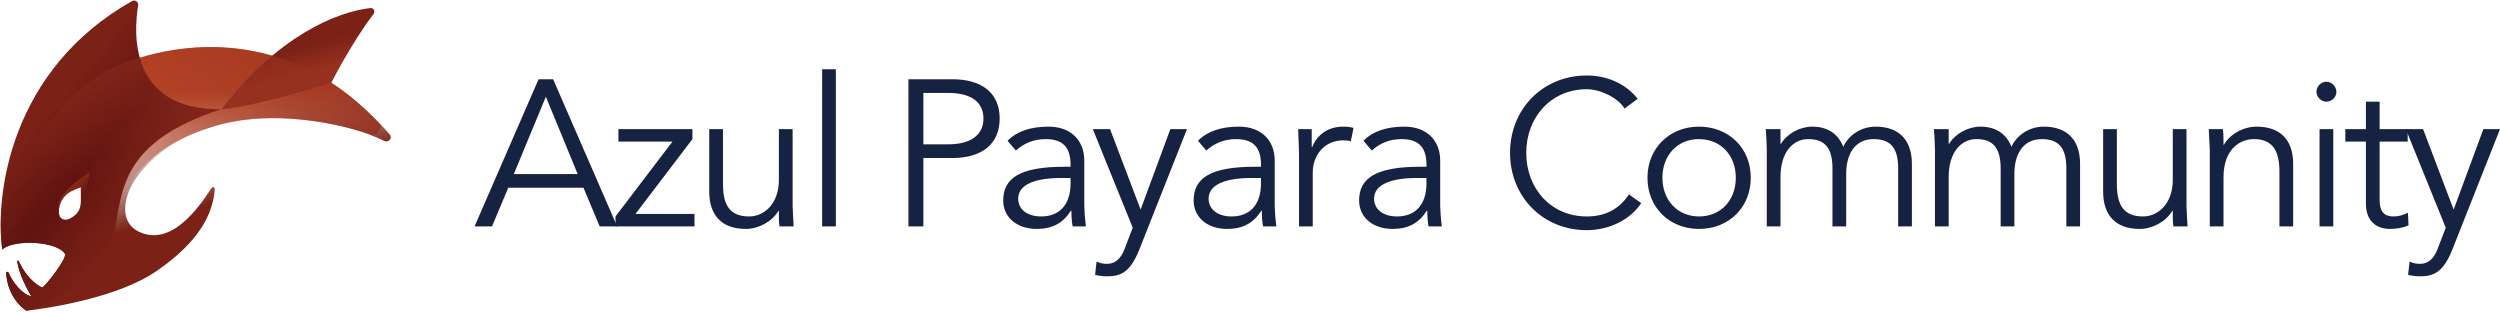
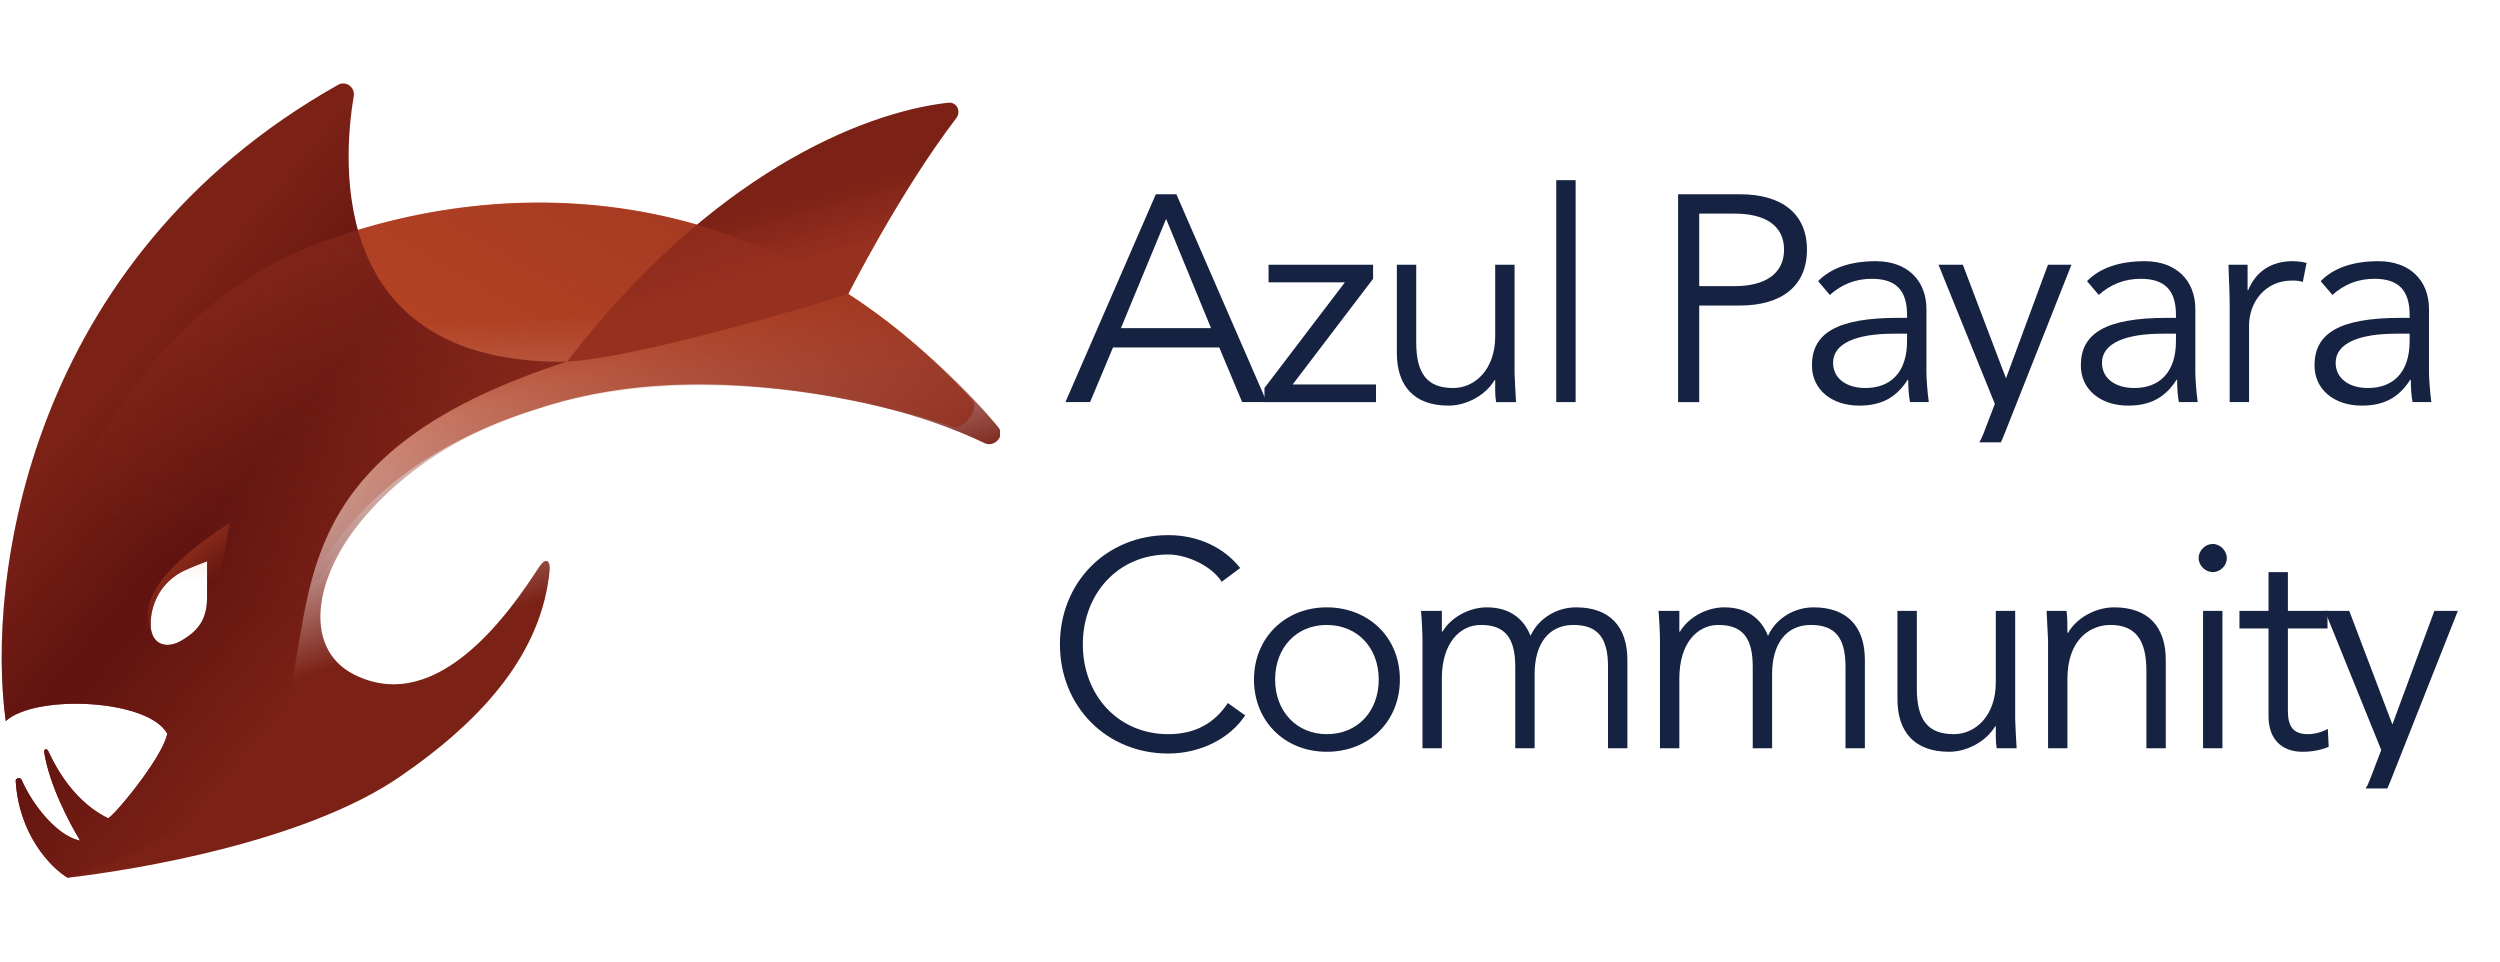
- <svg xmlns="http://www.w3.org/2000/svg" viewBox="0 0 4864.679 605.724">
-   <defs>
-     <linearGradient id="a" x1="374.099" x2="383.702" y1="-2858.924" y2="-3045.499" gradientTransform="matrix(1 0 0 -1 0 -2678.175)" gradientUnits="userSpaceOnUse">
-       <stop offset="0" stop-color="#c44d27" />
-       <stop offset="1" stop-color="#c44d27" stop-opacity="0" />
-     </linearGradient>
-     <linearGradient id="b" x1="407.115" x2="359.137" y1="395.551" y2="247.89" gradientUnits="userSpaceOnUse">
-       <stop offset="0" stop-color="#7b2116" />
-       <stop offset="1" stop-color="#7b2116" stop-opacity="0" />
-     </linearGradient>
-     <linearGradient id="c" x1="276.179" x2="79.919" y1="402.77" y2="238.088" gradientUnits="userSpaceOnUse">
-       <stop offset="0" stop-color="#7b2116" />
-       <stop offset=".526" stop-color="#601310" />
-       <stop offset="1" stop-color="#7b2116" />
-     </linearGradient>
-     <linearGradient id="d" x1="594.915" x2="568.132" y1="172.176" y2="75.016" gradientUnits="userSpaceOnUse">
-       <stop offset="0" stop-color="#96301f" />
-       <stop offset=".3" stop-color="#96301f" />
-       <stop offset=".8" stop-color="#7b2116" />
-       <stop offset="1" stop-color="#7b2116" />
-     </linearGradient>
-     <linearGradient id="e" x1="622.887" x2="294.347" y1="-112.067" y2="456.981" gradientUnits="userSpaceOnUse">
-       <stop offset=".01" stop-color="#96301f" />
-       <stop offset="1" stop-color="#96301f" stop-opacity="0" />
-     </linearGradient>
-     <linearGradient id="f" x1="102.121" x2="152.548" y1="336.402" y2="387.859" gradientUnits="userSpaceOnUse">
-       <stop offset="0" stop-color="#c44d27" />
-       <stop offset="1" stop-color="#c44d27" stop-opacity="0" />
-     </linearGradient>
-   </defs>
-   <path d="M243.133 122.002C73.325 184.779 31.816 389.236 25.985 474.655l213.375-103.6c28.13-37.736 62.434-90.566 178.04-125.557 117.322-35.677 248.022-2.744 307.026 16.123 8.233 2.744 20.582-13.374 14.751-19.892C593.039 81.528 400.59 63.684 243.133 122.002" style="fill:url(#a)" />
-   <path d="M758.73 262.313c-21.578-26.003-62.606-67.786-114.131-101.061 2.161-4.254 40.239-78.969 82.228-133.925 3.774-5.146.343-12.35-6.175-11.663-47.409 5.386-118.866 31.114-195.33 96.705-10.36-1.647-20.857-2.607-31.423-2.71-77.563-.892-141.575 21.989-193.444 56.603-43.327-48.747-37.118-122.879-31.595-155.743 1.029-6.518-5.832-11.664-11.663-8.576V1.6C20.495 134.7-10.379 378.605 4.372 485.636c22.161-20.137 104.766-16.946 121.781 7.959l1.029 1.647c-.583 1.99-1.235 4.048-2.024 6.14-8.988 21.303-41.405 59.553-43.258 58.009-24.356-12.007-38.421-36.02-45.282-51.114-1.029-2.058-3.087-1.372-3.087.686 3.773 24.699 19.21 54.201 27.444 67.58-17.152-3.43-35.677-26.072-44.596-46.311-.686-2.058-4.46-1.372-4.46.686 2.401 40.823 26.414 65.865 39.45 73.755.15.017.171.034.343 0-.103.069 0 0 0 0 52.829-6.175 180.099-27.444 251.796-76.499 66.208-45.282 108.402-96.053 114.234-157.115.686-8.233-3.43-9.605-7.89-2.744-20.926 32.246-76.499 114.234-140.649 81.988-79.244-39.45 26.414-233.614 292.961-219.206 84.046 4.46 148.196 25.042 185.931 43.224 7.547 3.774 16.123-5.489 10.634-12.007ZM157.371 391.641c0 16.123-6.175 25.385-20.24 33.276-10.291 5.832-22.641 3.087-22.641-13.036s8.576-31.217 22.641-39.107c5.797-3.293 20.24-8.576 20.24-8.576z" style="fill:url(#b)" />
-   <path d="M268.861 10.517c1.029-6.518-5.832-11.664-11.663-8.576C20.495 135.043-10.379 378.605 4.372 485.636c22.641-20.583 108.402-16.809 122.81 9.605-3.773 18.868-43.224 65.865-45.282 64.15-24.356-12.007-38.421-36.02-45.282-51.114-1.029-2.058-3.087-1.372-3.087.686 3.773 24.699 19.21 54.201 27.444 67.58-17.152-3.43-35.677-26.072-44.596-46.311-.686-2.058-4.46-1.372-4.46.686 2.401 40.823 26.414 65.865 39.45 73.755 34.991-9.605 151.283-52.486 170.837-150.597 16.089-80.479 10.269-177.863 208.824-241.67l-4.025.165c-177.012 0-166.72-150.94-158.144-202.054m-111.49 381.124c0 16.123-6.175 25.385-20.24 33.276-10.291 5.832-22.641 3.087-22.641-13.036s8.576-31.217 22.641-39.107c5.797-3.293 20.24-8.576 20.24-8.576z" style="fill:url(#c)" />
-   <path d="M726.827 27.326c-43.224 56.603-82.155 133.87-82.155 133.87s-153.781 47.985-213.642 51.209C539.673 71.002 654.17 23.21 720.652 15.663c6.518-.686 9.948 6.518 6.175 11.663" style="fill:url(#d)" />
-   <path d="M738.833 241.73C592.696 81.527 399.904 64.032 242.446 122.35 72.638 185.127 10.204 400.56 4.372 486.322L242.446 377.92C262 350.476 299.735 280.152 408.48 248.249c119.38-40.136 256.942-5.146 315.602 13.722 8.233 2.744 20.583-13.722 14.751-20.24ZM157.371 391.641c0 16.123-6.175 25.385-20.24 33.276-10.291 5.832-22.641 3.087-22.641-13.036s8.576-31.217 22.641-39.107c5.797-3.293 20.24-8.576 20.24-8.576z" style="fill:url(#e)" />
-   <path d="M141.933 359.052c-38.764 33.276-30.188 51.114-25.042 64.836l1.029 3.087c1.372 4.46 12.35 11.664 36.02-7.89 15.437-44.596 20.583-84.046 20.583-84.046s-17.118 10.634-32.589 24.013Zm-4.802 65.865c-10.291 5.832-22.641 3.087-22.641-13.036s8.576-31.217 22.641-39.107c5.797-3.293 20.24-8.576 20.24-8.576v27.444c0 16.123-6.175 25.385-20.24 33.276Z" style="fill:url(#f)" />
-   <path d="m1076.324 154.185 124.595 286.408h-33.98l-31.554-75.243h-146.44l-31.554 75.243h-33.98l124.595-286.408h28.317Zm-76.457 184.466h124.191l-61.893-150.485z" style="fill:#162241" />
-   <path d="M1347.353 251.272v19.418l-110.841 145.632h114.887v24.272h-153.722v-19.417l110.841-145.632H1203.34v-24.272h144.013ZM1406.816 251.272v106.797c0 43.285 14.968 63.108 50.972 63.108 29.935 0 57.848-25.486 57.848-71.198v-98.706h26.698v149.273c0 3.641 1.618 36.004 2.023 40.048h-27.508c-.809-5.259-1.213-10.113-1.213-15.372v-14.967h-.809c-12.541 21.035-38.835 35.194-63.512 35.194-48.949 0-71.197-28.722-71.197-72.411V251.273zM1626.474 134.767v305.826h-26.698V134.767zM1853.007 154.185c57.039 0 92.233 26.294 92.233 76.456s-35.194 76.862-92.233 76.862h-56.23v133.091h-29.126V154.185zm-7.281 126.618c42.071 0 67.961-17.395 67.961-50.163 0-33.575-26.294-49.757-67.961-49.757h-48.949v99.919h48.949ZM2109.879 312.357v87.783c0 6.877 1.213 25.89 3.236 40.453h-25.89c-1.618-8.495-2.427-19.013-2.427-30.745h-.809c-15.777 24.677-36.408 35.599-66.748 35.599-37.621 0-65.129-21.845-65.129-55.421 0-43.69 33.171-65.534 118.932-65.534h12.136v-4.046c0-34.385-15.777-49.758-48.544-49.758-22.654 0-41.667 7.686-57.848 22.249l-16.181-19.013c17.799-18.204 44.498-27.508 79.692-27.508 43.285 0 69.58 26.699 69.58 65.939Zm-84.143 108.819c34.385 0 57.444-21.036 57.444-64.726v-10.113h-18.609c-50.567 0-83.333 12.945-83.333 40.048 0 21.44 18.204 34.79 44.498 34.79ZM2160.038 251.272l59.466 156.554 57.848-156.554h32.362l-92.233 233.01c-17.395 44.499-36.003 53.398-62.298 53.398-8.09 0-16.181-.808-24.272-2.832l2.832-25.89c6.473 3.236 13.35 4.45 20.227 4.45 15.777 0 27.103-9.709 34.385-29.126l15.777-41.262-77.67-191.749zM2480.423 312.357v87.783c0 6.877 1.213 25.89 3.236 40.453h-25.89c-1.618-8.495-2.427-19.013-2.427-30.745h-.809c-15.777 24.677-36.408 35.599-66.748 35.599-37.621 0-65.129-21.845-65.129-55.421 0-43.69 33.171-65.534 118.932-65.534h12.136v-4.046c0-34.385-15.777-49.758-48.544-49.758-22.654 0-41.667 7.686-57.848 22.249l-16.181-19.013c17.799-18.204 44.498-27.508 79.692-27.508 43.285 0 69.58 26.699 69.58 65.939Zm-84.143 108.819c34.385 0 57.444-21.036 57.444-64.726v-10.113h-18.609c-50.567 0-83.333 12.945-83.333 40.048 0 21.44 18.204 34.79 44.498 34.79ZM2633.738 248.845l-5.259 26.294c-3.641-1.618-8.495-2.022-14.968-2.022-36.408 0-59.061 29.126-59.061 62.298v105.178h-26.699V309.12c0-27.508-1.213-33.577-1.618-57.849h26.295v35.195h.809c10.113-25.486 31.958-40.049 60.68-40.049 7.686 0 13.754.809 19.822 2.427ZM2802.42 312.357v87.783c0 6.877 1.214 25.89 3.236 40.453h-25.89c-1.618-8.495-2.427-19.013-2.427-30.745h-.809c-15.777 24.677-36.408 35.599-66.747 35.599-37.622 0-65.13-21.845-65.13-55.421 0-43.69 33.172-65.534 118.932-65.534h12.136v-4.046c0-34.385-15.777-49.758-48.544-49.758-22.654 0-41.667 7.686-57.848 22.249l-16.181-19.013c17.8-18.204 44.499-27.508 79.693-27.508 43.285 0 69.579 26.699 69.579 65.939Zm-84.142 108.819c34.385 0 57.443-21.036 57.443-64.726v-10.113h-18.608c-50.567 0-83.334 12.945-83.334 40.048 0 21.44 18.204 34.79 44.499 34.79ZM3186.722 192.21l-25.485 19.013c-13.35-21.44-47.33-37.622-73.625-37.622-69.579 0-117.718 54.612-117.718 123.787 0 69.984 48.544 123.787 117.718 123.787 36.004 0 63.108-14.159 82.12-42.881l23.867 16.991c-21.035 31.957-61.893 52.588-105.987 52.588-85.356 0-149.271-65.129-149.271-150.485s63.916-150.485 149.271-150.485c40.049 0 76.053 16.181 99.11 45.307M3406.783 345.932c0 57.039-42.071 99.515-100.728 99.515-57.848 0-100.324-42.071-100.324-99.515s42.88-99.515 100.324-99.515c56.23 0 100.728 40.049 100.728 99.515m-100.728 75.244c42.88 0 71.602-31.959 71.602-75.243 0-42.881-28.317-75.243-72.007-75.243-41.262 0-70.793 31.149-70.793 75.243s29.936 75.243 71.198 75.243M3586.792 285.657c11.327-24.676 36.813-39.239 62.703-39.239 46.521 0 70.793 26.699 70.793 72.411v121.764h-26.699v-112.46c0-39.24-13.754-57.444-47.735-57.444-35.194 0-53.398 27.508-53.398 67.557v102.346h-26.699v-112.46c0-39.24-13.754-57.444-47.33-57.444-29.126 0-53.802 25.081-53.802 73.625v96.279h-26.699V290.915c0-8.899-1.214-32.362-2.023-39.644h28.722v28.722h.809c11.731-19.822 36.812-33.576 61.084-33.576 30.34 0 50.567 14.563 60.275 39.239ZM3914.051 285.657c11.327-24.676 36.813-39.239 62.703-39.239 46.521 0 70.793 26.699 70.793 72.411v121.764h-26.699v-112.46c0-39.24-13.754-57.444-47.735-57.444-35.194 0-53.398 27.508-53.398 67.557v102.346h-26.699v-112.46c0-39.24-13.754-57.444-47.33-57.444-29.126 0-53.802 25.081-53.802 73.625v96.279h-26.699V290.915c0-8.899-1.214-32.362-2.023-39.644h28.722v28.722h.809c11.731-19.822 36.812-33.576 61.084-33.576 30.34 0 50.567 14.563 60.275 39.239ZM4119.142 251.272v106.797c0 43.285 14.967 63.108 50.971 63.108 29.935 0 57.848-25.486 57.848-71.198v-98.706h26.699v149.273c0 3.641 1.618 36.004 2.022 40.048h-27.508c-.809-5.259-1.213-10.113-1.213-15.372v-14.967h-.809c-12.541 21.035-38.835 35.194-63.512 35.194-48.948 0-71.197-28.722-71.197-72.411V251.273zM4462.183 318.829v121.764h-26.699V333.796c0-42.476-14.968-63.107-49.758-63.107-26.294 0-59.061 18.608-59.061 74.434v95.469h-26.699V291.32l-2.023-40.049h27.508c1.214 10.113 1.214 16.991 1.214 30.34h.809c11.731-20.631 38.026-35.194 63.511-35.194 46.926 0 71.198 26.699 71.198 72.411ZM4546.324 178.456c0 10.923-9.304 19.417-19.418 19.417-9.709 0-19.417-8.495-19.417-19.417s9.709-19.417 19.417-19.417c10.113 0 19.418 9.304 19.418 19.417m-6.068 72.816v189.321h-26.699V251.272zM4630.462 197.874v53.398h54.612v24.272h-54.612v113.269c0 20.631 6.472 32.363 27.508 32.363 9.304 0 19.417-2.832 27.508-7.282l1.213 24.677c-10.113 4.45-23.058 6.877-36.004 6.877-29.531 0-46.925-18.205-46.925-48.949V275.543h-40.048v-24.272h40.048v-53.398h26.699Z" style="fill:#162241" />
-   <path d="m4715.002 251.272 59.466 156.554 57.848-156.554h32.363l-92.233 233.01c-17.395 44.499-36.004 53.398-62.298 53.398-8.091 0-16.181-.808-24.272-2.832l2.832-25.89c6.472 3.236 13.349 4.45 20.226 4.45 15.777 0 27.104-9.709 34.385-29.126l15.777-41.262-77.67-191.749z" style="fill:#162241" />
+ <svg xmlns="http://www.w3.org/2000/svg" viewBox="0 0 1300 500">
+   <svg x="0" y="0" width="520" height="500" viewBox="0 0 760 606">
+     <defs>
+       <linearGradient id="a" x1="374.099" x2="383.702" y1="-2858.924" y2="-3045.499" gradientTransform="matrix(1 0 0 -1 0 -2678.175)" gradientUnits="userSpaceOnUse">
+         <stop offset="0" stop-color="#c44d27" />
+         <stop offset="1" stop-color="#c44d27" stop-opacity="0" />
+       </linearGradient>
+       <linearGradient id="b" x1="407.115" x2="359.137" y1="395.551" y2="247.89" gradientUnits="userSpaceOnUse">
+         <stop offset="0" stop-color="#7b2116" />
+         <stop offset="1" stop-color="#7b2116" stop-opacity="0" />
+       </linearGradient>
+       <linearGradient id="c" x1="276.179" x2="79.919" y1="402.77" y2="238.088" gradientUnits="userSpaceOnUse">
+         <stop offset="0" stop-color="#7b2116" />
+         <stop offset=".526" stop-color="#601310" />
+         <stop offset="1" stop-color="#7b2116" />
+       </linearGradient>
+       <linearGradient id="d" x1="594.915" x2="568.132" y1="172.176" y2="75.016" gradientUnits="userSpaceOnUse">
+         <stop offset="0" stop-color="#96301f" />
+         <stop offset=".3" stop-color="#96301f" />
+         <stop offset=".8" stop-color="#7b2116" />
+         <stop offset="1" stop-color="#7b2116" />
+       </linearGradient>
+       <linearGradient id="e" x1="622.887" x2="294.347" y1="-112.067" y2="456.981" gradientUnits="userSpaceOnUse">
+         <stop offset=".01" stop-color="#96301f" />
+         <stop offset="1" stop-color="#96301f" stop-opacity="0" />
+       </linearGradient>
+       <linearGradient id="f" x1="102.121" x2="152.548" y1="336.402" y2="387.859" gradientUnits="userSpaceOnUse">
+         <stop offset="0" stop-color="#c44d27" />
+         <stop offset="1" stop-color="#c44d27" stop-opacity="0" />
+       </linearGradient>
+     </defs>
+     <path d="M243.133 122.002C73.325 184.779 31.816 389.236 25.985 474.655l213.375-103.6c28.13-37.736 62.434-90.566 178.04-125.557 117.322-35.677 248.022-2.744 307.026 16.123 8.233 2.744 20.582-13.374 14.751-19.892C593.039 81.528 400.59 63.684 243.133 122.002" style="fill:url(#a)" />
+     <path d="M758.73 262.313c-21.578-26.003-62.606-67.786-114.131-101.061 2.161-4.254 40.239-78.969 82.228-133.925 3.774-5.146.343-12.35-6.175-11.663-47.409 5.386-118.866 31.114-195.33 96.705-10.36-1.647-20.857-2.607-31.423-2.71-77.563-.892-141.575 21.989-193.444 56.603-43.327-48.747-37.118-122.879-31.595-155.743 1.029-6.518-5.832-11.664-11.663-8.576V1.6C20.495 134.7-10.379 378.605 4.372 485.636c22.161-20.137 104.766-16.946 121.781 7.959l1.029 1.647c-.583 1.99-1.235 4.048-2.024 6.14-8.988 21.303-41.405 59.553-43.258 58.009-24.356-12.007-38.421-36.02-45.282-51.114-1.029-2.058-3.087-1.372-3.087.686 3.773 24.699 19.21 54.201 27.444 67.58-17.152-3.43-35.677-26.072-44.596-46.311-.686-2.058-4.46-1.372-4.46.686 2.401 40.823 26.414 65.865 39.45 73.755.15.017.171.034.343 0-.103.069 0 0 0 0 52.829-6.175 180.099-27.444 251.796-76.499 66.208-45.282 108.402-96.053 114.234-157.115.686-8.233-3.43-9.605-7.89-2.744-20.926 32.246-76.499 114.234-140.649 81.988-79.244-39.45 26.414-233.614 292.961-219.206 84.046 4.46 148.196 25.042 185.931 43.224 7.547 3.774 16.123-5.489 10.634-12.007ZM157.371 391.641c0 16.123-6.175 25.385-20.24 33.276-10.291 5.832-22.641 3.087-22.641-13.036s8.576-31.217 22.641-39.107c5.797-3.293 20.24-8.576 20.24-8.576z" style="fill:url(#b)" />
+     <path d="M268.861 10.517c1.029-6.518-5.832-11.664-11.663-8.576C20.495 135.043-10.379 378.605 4.372 485.636c22.641-20.583 108.402-16.809 122.81 9.605-3.773 18.868-43.224 65.865-45.282 64.15-24.356-12.007-38.421-36.02-45.282-51.114-1.029-2.058-3.087-1.372-3.087.686 3.773 24.699 19.21 54.201 27.444 67.58-17.152-3.43-35.677-26.072-44.596-46.311-.686-2.058-4.46-1.372-4.46.686 2.401 40.823 26.414 65.865 39.45 73.755 34.991-9.605 151.283-52.486 170.837-150.597 16.089-80.479 10.269-177.863 208.824-241.67l-4.025.165c-177.012 0-166.72-150.94-158.144-202.054m-111.49 381.124c0 16.123-6.175 25.385-20.24 33.276-10.291 5.832-22.641 3.087-22.641-13.036s8.576-31.217 22.641-39.107c5.797-3.293 20.24-8.576 20.24-8.576z" style="fill:url(#c)" />
+     <path d="M726.827 27.326c-43.224 56.603-82.155 133.87-82.155 133.87s-153.781 47.985-213.642 51.209C539.673 71.002 654.17 23.21 720.652 15.663c6.518-.686 9.948 6.518 6.175 11.663" style="fill:url(#d)" />
+     <path d="M738.833 241.73C592.696 81.527 399.904 64.032 242.446 122.35 72.638 185.127 10.204 400.56 4.372 486.322L242.446 377.92C262 350.476 299.735 280.152 408.48 248.249c119.38-40.136 256.942-5.146 315.602 13.722 8.233 2.744 20.583-13.722 14.751-20.24ZM157.371 391.641c0 16.123-6.175 25.385-20.24 33.276-10.291 5.832-22.641 3.087-22.641-13.036s8.576-31.217 22.641-39.107c5.797-3.293 20.24-8.576 20.24-8.576z" style="fill:url(#e)" />
+     <path d="M141.933 359.052c-38.764 33.276-30.188 51.114-25.042 64.836l1.029 3.087c1.372 4.46 12.35 11.664 36.02-7.89 15.437-44.596 20.583-84.046 20.583-84.046s-17.118 10.634-32.589 24.013Zm-4.802 65.865c-10.291 5.832-22.641 3.087-22.641-13.036s8.576-31.217 22.641-39.107c5.797-3.293 20.24-8.576 20.24-8.576v27.444c0 16.123-6.175 25.385-20.24 33.276Z" style="fill:url(#f)" />
+   </svg>
+   <svg x="540" y="90" width="750" height="140" viewBox="920 125 1920 371">
+     <path d="m1076.324 154.185 124.595 286.408h-33.98l-31.554-75.243h-146.44l-31.554 75.243h-33.98l124.595-286.408h28.317Zm-76.457 184.466h124.191l-61.893-150.485z" style="fill:#162241" />
+     <path d="M1347.353 251.272v19.418l-110.841 145.632h114.887v24.272h-153.722v-19.417l110.841-145.632H1203.34v-24.272h144.013Z" style="fill:#162241" />
+     <path d="M1406.816 251.272v106.797c0 43.285 14.968 63.108 50.972 63.108 29.935 0 57.848-25.486 57.848-71.198v-98.706h26.698v149.273c0 3.641 1.618 36.004 2.023 40.048h-27.508c-.809-5.259-1.213-10.113-1.213-15.372v-14.967h-.809c-12.541 21.035-38.835 35.194-63.512 35.194-48.949 0-71.197-28.722-71.197-72.411V251.273z" style="fill:#162241" />
+     <path d="M1626.474 134.767v305.826h-26.698V134.767z" style="fill:#162241" />
+     <path d="M1853.007 154.185c57.039 0 92.233 26.294 92.233 76.456s-35.194 76.862-92.233 76.862h-56.23v133.091h-29.126V154.185zm-7.281 126.618c42.071 0 67.961-17.395 67.961-50.163 0-33.575-26.294-49.757-67.961-49.757h-48.949v99.919h48.949Z" style="fill:#162241" />
+     <path d="M2109.879 312.357v87.783c0 6.877 1.213 25.89 3.236 40.453h-25.89c-1.618-8.495-2.427-19.013-2.427-30.745h-.809c-15.777 24.677-36.408 35.599-66.748 35.599-37.621 0-65.129-21.845-65.129-55.421 0-43.69 33.171-65.534 118.932-65.534h12.136v-4.046c0-34.385-15.777-49.758-48.544-49.758-22.654 0-41.667 7.686-57.848 22.249l-16.181-19.013c17.799-18.204 44.498-27.508 79.692-27.508 43.285 0 69.58 26.699 69.58 65.939Zm-84.143 108.819c34.385 0 57.444-21.036 57.444-64.726v-10.113h-18.609c-50.567 0-83.333 12.945-83.333 40.048 0 21.44 18.204 34.79 44.498 34.79Z" style="fill:#162241" />
+     <path d="M2160.038 251.272l59.466 156.554 57.848-156.554h32.362l-92.233 233.01c-17.395 44.499-36.003 53.398-62.298 53.398-8.09 0-16.181-.808-24.272-2.832l2.832-25.89c6.473 3.236 13.35 4.45 20.227 4.45 15.777 0 27.103-9.709 34.385-29.126l15.777-41.262-77.67-191.749z" style="fill:#162241" />
+     <path d="M2480.423 312.357v87.783c0 6.877 1.213 25.89 3.236 40.453h-25.89c-1.618-8.495-2.427-19.013-2.427-30.745h-.809c-15.777 24.677-36.408 35.599-66.748 35.599-37.621 0-65.129-21.845-65.129-55.421 0-43.69 33.171-65.534 118.932-65.534h12.136v-4.046c0-34.385-15.777-49.758-48.544-49.758-22.654 0-41.667 7.686-57.848 22.249l-16.181-19.013c17.799-18.204 44.498-27.508 79.692-27.508 43.285 0 69.58 26.699 69.58 65.939Zm-84.143 108.819c34.385 0 57.444-21.036 57.444-64.726v-10.113h-18.609c-50.567 0-83.333 12.945-83.333 40.048 0 21.44 18.204 34.79 44.498 34.79Z" style="fill:#162241" />
+     <path d="M2633.738 248.845l-5.259 26.294c-3.641-1.618-8.495-2.022-14.968-2.022-36.408 0-59.061 29.126-59.061 62.298v105.178h-26.699V309.12c0-27.508-1.213-33.577-1.618-57.849h26.295v35.195h.809c10.113-25.486 31.958-40.049 60.68-40.049 7.686 0 13.754.809 19.822 2.427Z" style="fill:#162241" />
+     <path d="M2802.42 312.357v87.783c0 6.877 1.214 25.89 3.236 40.453h-25.89c-1.618-8.495-2.427-19.013-2.427-30.745h-.809c-15.777 24.677-36.408 35.599-66.747 35.599-37.622 0-65.13-21.845-65.13-55.421 0-43.69 33.172-65.534 118.932-65.534h12.136v-4.046c0-34.385-15.777-49.758-48.544-49.758-22.654 0-41.667 7.686-57.848 22.249l-16.181-19.013c17.8-18.204 44.499-27.508 79.693-27.508 43.285 0 69.579 26.699 69.579 65.939Zm-84.142 108.819c34.385 0 57.443-21.036 57.443-64.726v-10.113h-18.608c-50.567 0-83.334 12.945-83.334 40.048 0 21.44 18.204 34.79 44.499 34.79Z" style="fill:#162241" />
+   </svg>
+   <svg x="540" y="270" width="750" height="140" viewBox="2940 125 1925 371">
+     <path d="M3186.722 192.21l-25.485 19.013c-13.35-21.44-47.33-37.622-73.625-37.622-69.579 0-117.718 54.612-117.718 123.787 0 69.984 48.544 123.787 117.718 123.787 36.004 0 63.108-14.159 82.12-42.881l23.867 16.991c-21.035 31.957-61.893 52.588-105.987 52.588-85.356 0-149.271-65.129-149.271-150.485s63.916-150.485 149.271-150.485c40.049 0 76.053 16.181 99.11 45.307" style="fill:#162241" />
+     <path d="M3406.783 345.932c0 57.039-42.071 99.515-100.728 99.515-57.848 0-100.324-42.071-100.324-99.515s42.88-99.515 100.324-99.515c56.23 0 100.728 40.049 100.728 99.515m-100.728 75.244c42.88 0 71.602-31.959 71.602-75.243 0-42.881-28.317-75.243-72.007-75.243-41.262 0-70.793 31.149-70.793 75.243s29.936 75.243 71.198 75.243" style="fill:#162241" />
+     <path d="M3586.792 285.657c11.327-24.676 36.813-39.239 62.703-39.239 46.521 0 70.793 26.699 70.793 72.411v121.764h-26.699v-112.46c0-39.24-13.754-57.444-47.735-57.444-35.194 0-53.398 27.508-53.398 67.557v102.346h-26.699v-112.46c0-39.24-13.754-57.444-47.33-57.444-29.126 0-53.802 25.081-53.802 73.625v96.279h-26.699V290.915c0-8.899-1.214-32.362-2.023-39.644h28.722v28.722h.809c11.731-19.822 36.812-33.576 61.084-33.576 30.34 0 50.567 14.563 60.275 39.239Z" style="fill:#162241" />
+     <path d="M3914.051 285.657c11.327-24.676 36.813-39.239 62.703-39.239 46.521 0 70.793 26.699 70.793 72.411v121.764h-26.699v-112.46c0-39.24-13.754-57.444-47.735-57.444-35.194 0-53.398 27.508-53.398 67.557v102.346h-26.699v-112.46c0-39.24-13.754-57.444-47.33-57.444-29.126 0-53.802 25.081-53.802 73.625v96.279h-26.699V290.915c0-8.899-1.214-32.362-2.023-39.644h28.722v28.722h.809c11.731-19.822 36.812-33.576 61.084-33.576 30.34 0 50.567 14.563 60.275 39.239Z" style="fill:#162241" />
+     <path d="M4119.142 251.272v106.797c0 43.285 14.967 63.108 50.971 63.108 29.935 0 57.848-25.486 57.848-71.198v-98.706h26.699v149.273c0 3.641 1.618 36.004 2.022 40.048h-27.508c-.809-5.259-1.213-10.113-1.213-15.372v-14.967h-.809c-12.541 21.035-38.835 35.194-63.512 35.194-48.948 0-71.197-28.722-71.197-72.411V251.273z" style="fill:#162241" />
+     <path d="M4462.183 318.829v121.764h-26.699V333.796c0-42.476-14.968-63.107-49.758-63.107-26.294 0-59.061 18.608-59.061 74.434v95.469h-26.699V291.32l-2.023-40.049h27.508c1.214 10.113 1.214 16.991 1.214 30.34h.809c11.731-20.631 38.026-35.194 63.511-35.194 46.926 0 71.198 26.699 71.198 72.411Z" style="fill:#162241" />
+     <path d="M4546.324 178.456c0 10.923-9.304 19.417-19.418 19.417-9.709 0-19.417-8.495-19.417-19.417s9.709-19.417 19.417-19.417c10.113 0 19.418 9.304 19.418 19.417m-6.068 72.816v189.321h-26.699V251.272z" style="fill:#162241" />
+     <path d="M4630.462 197.874v53.398h54.612v24.272h-54.612v113.269c0 20.631 6.472 32.363 27.508 32.363 9.304 0 19.417-2.832 27.508-7.282l1.213 24.677c-10.113 4.45-23.058 6.877-36.004 6.877-29.531 0-46.925-18.205-46.925-48.949V275.543h-40.048v-24.272h40.048v-53.398h26.699Z" style="fill:#162241" />
+     <path d="m4715.002 251.272 59.466 156.554 57.848-156.554h32.363l-92.233 233.01c-17.395 44.499-36.004 53.398-62.298 53.398-8.091 0-16.181-.808-24.272-2.832l2.832-25.89c6.472 3.236 13.349 4.45 20.226 4.45 15.777 0 27.104-9.709 34.385-29.126l15.777-41.262-77.67-191.749z" style="fill:#162241" />
+   </svg>
</svg>
